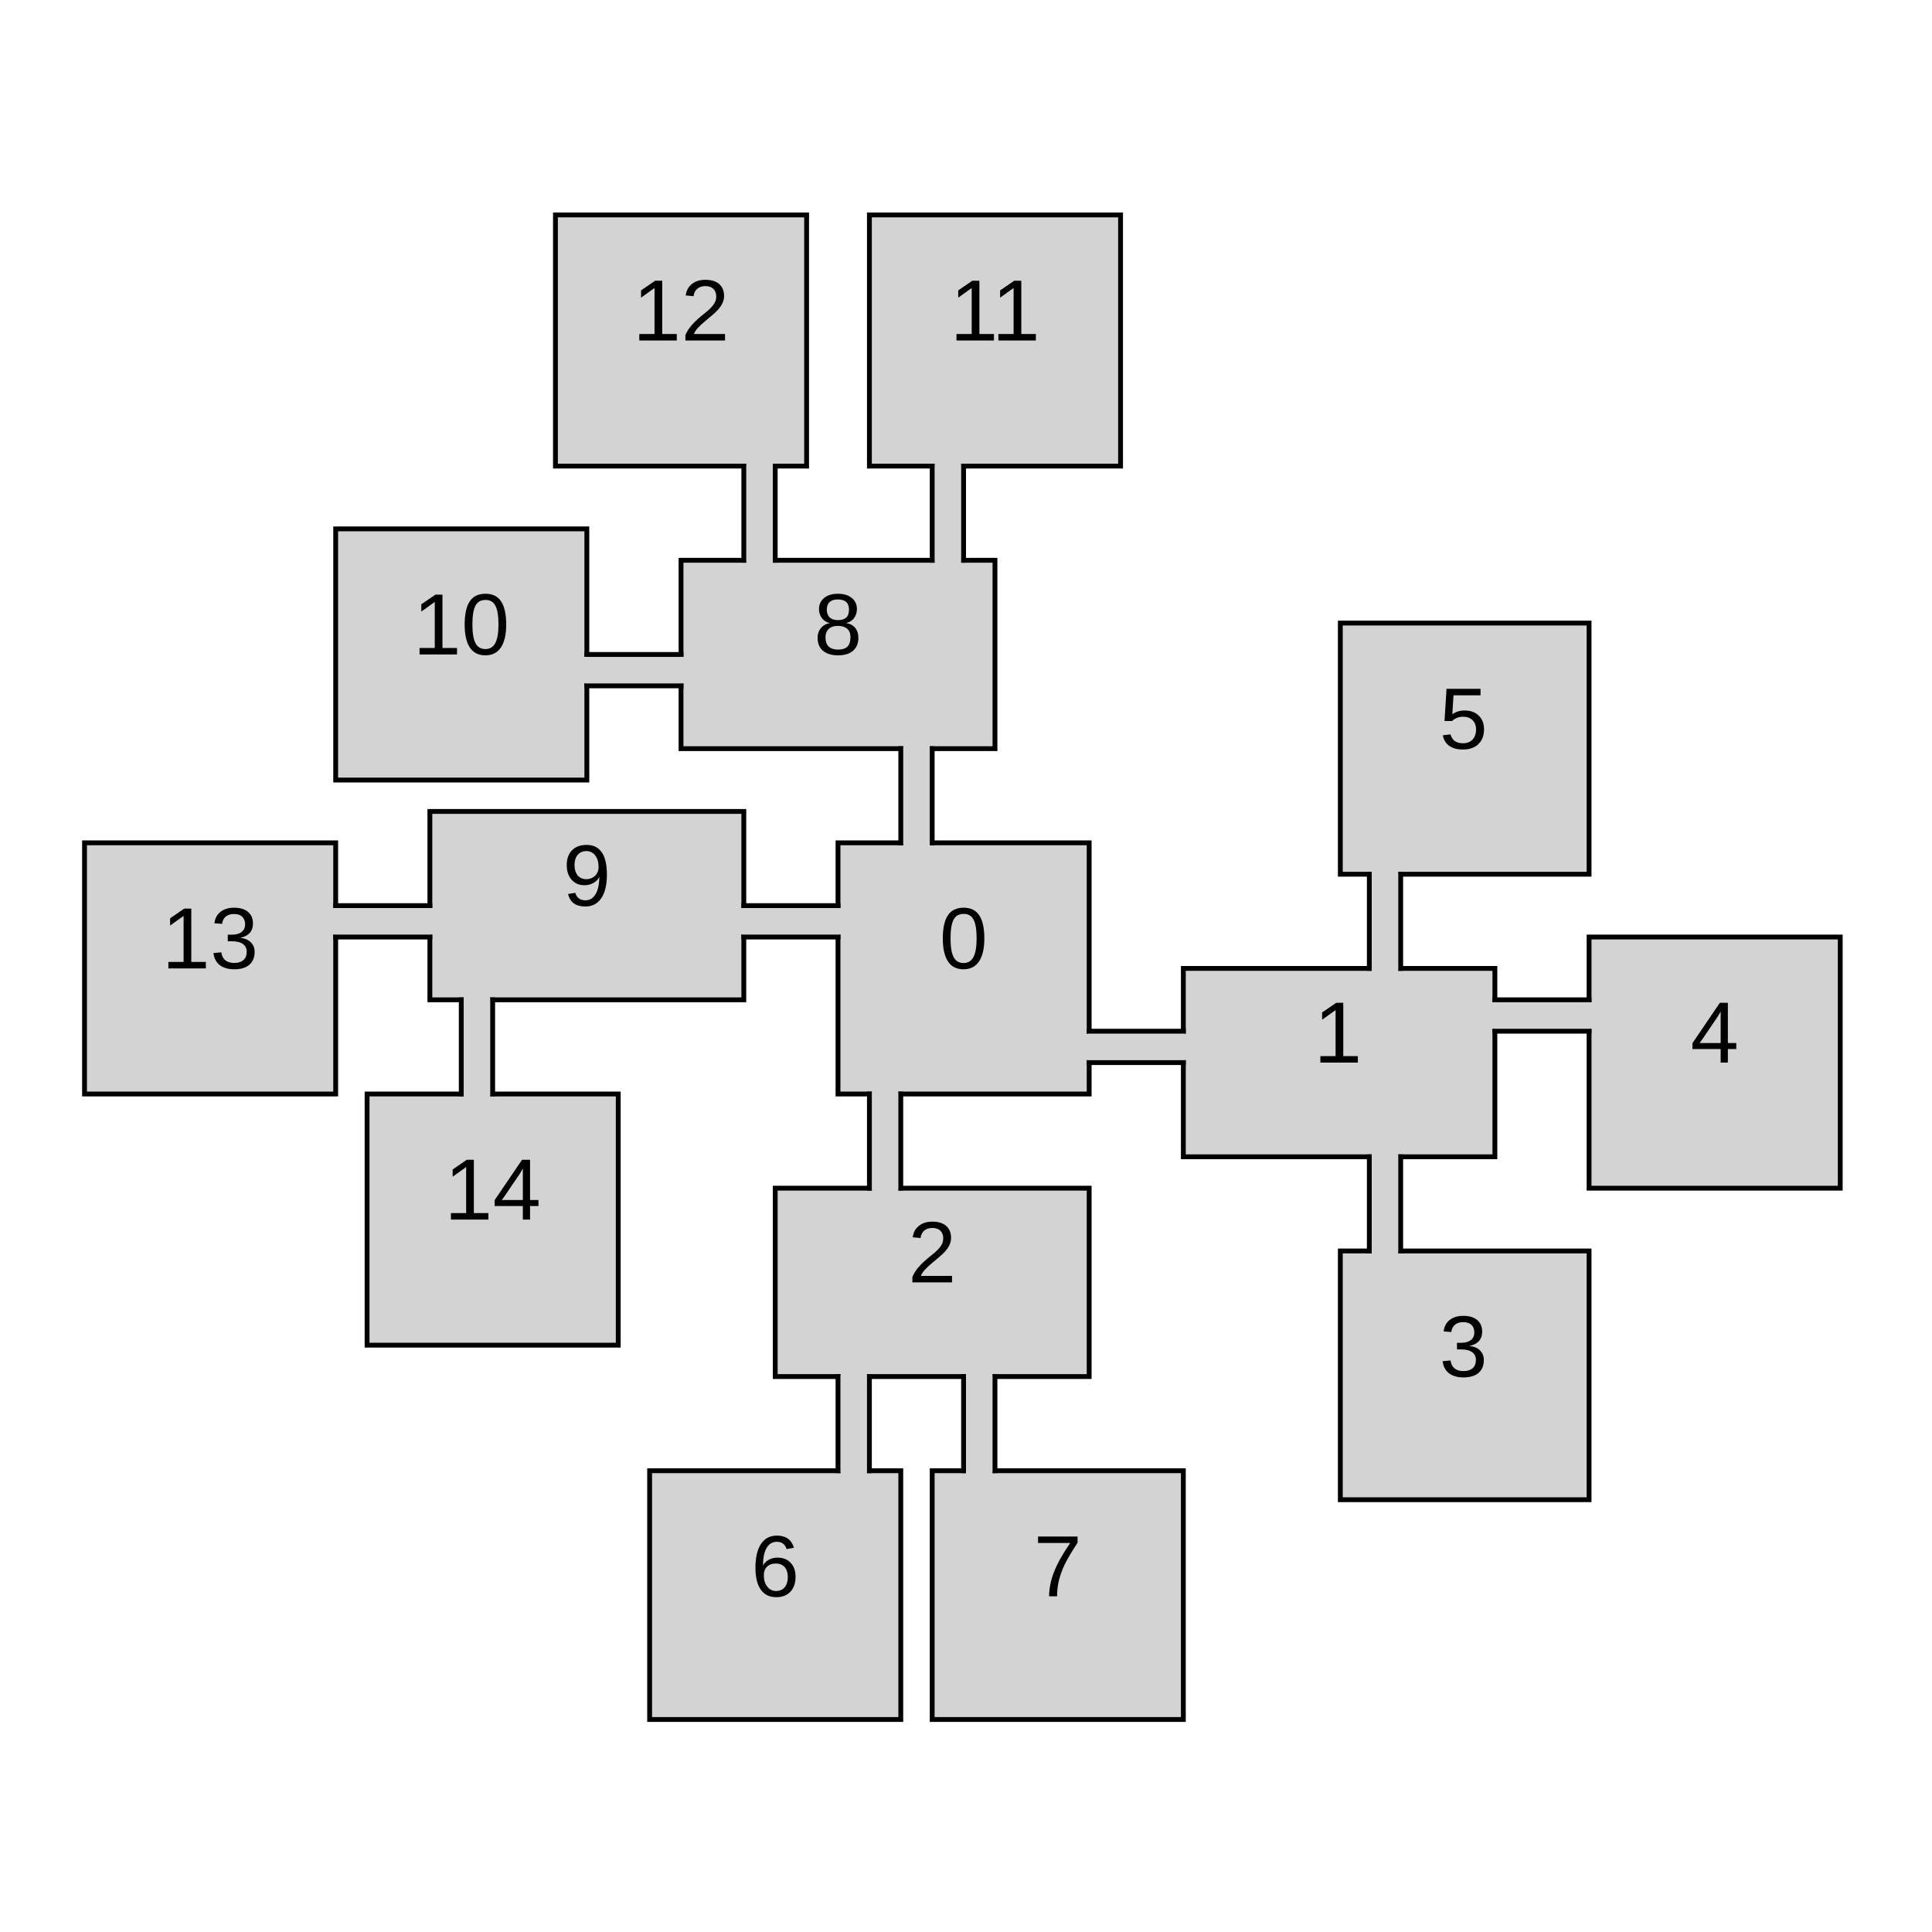
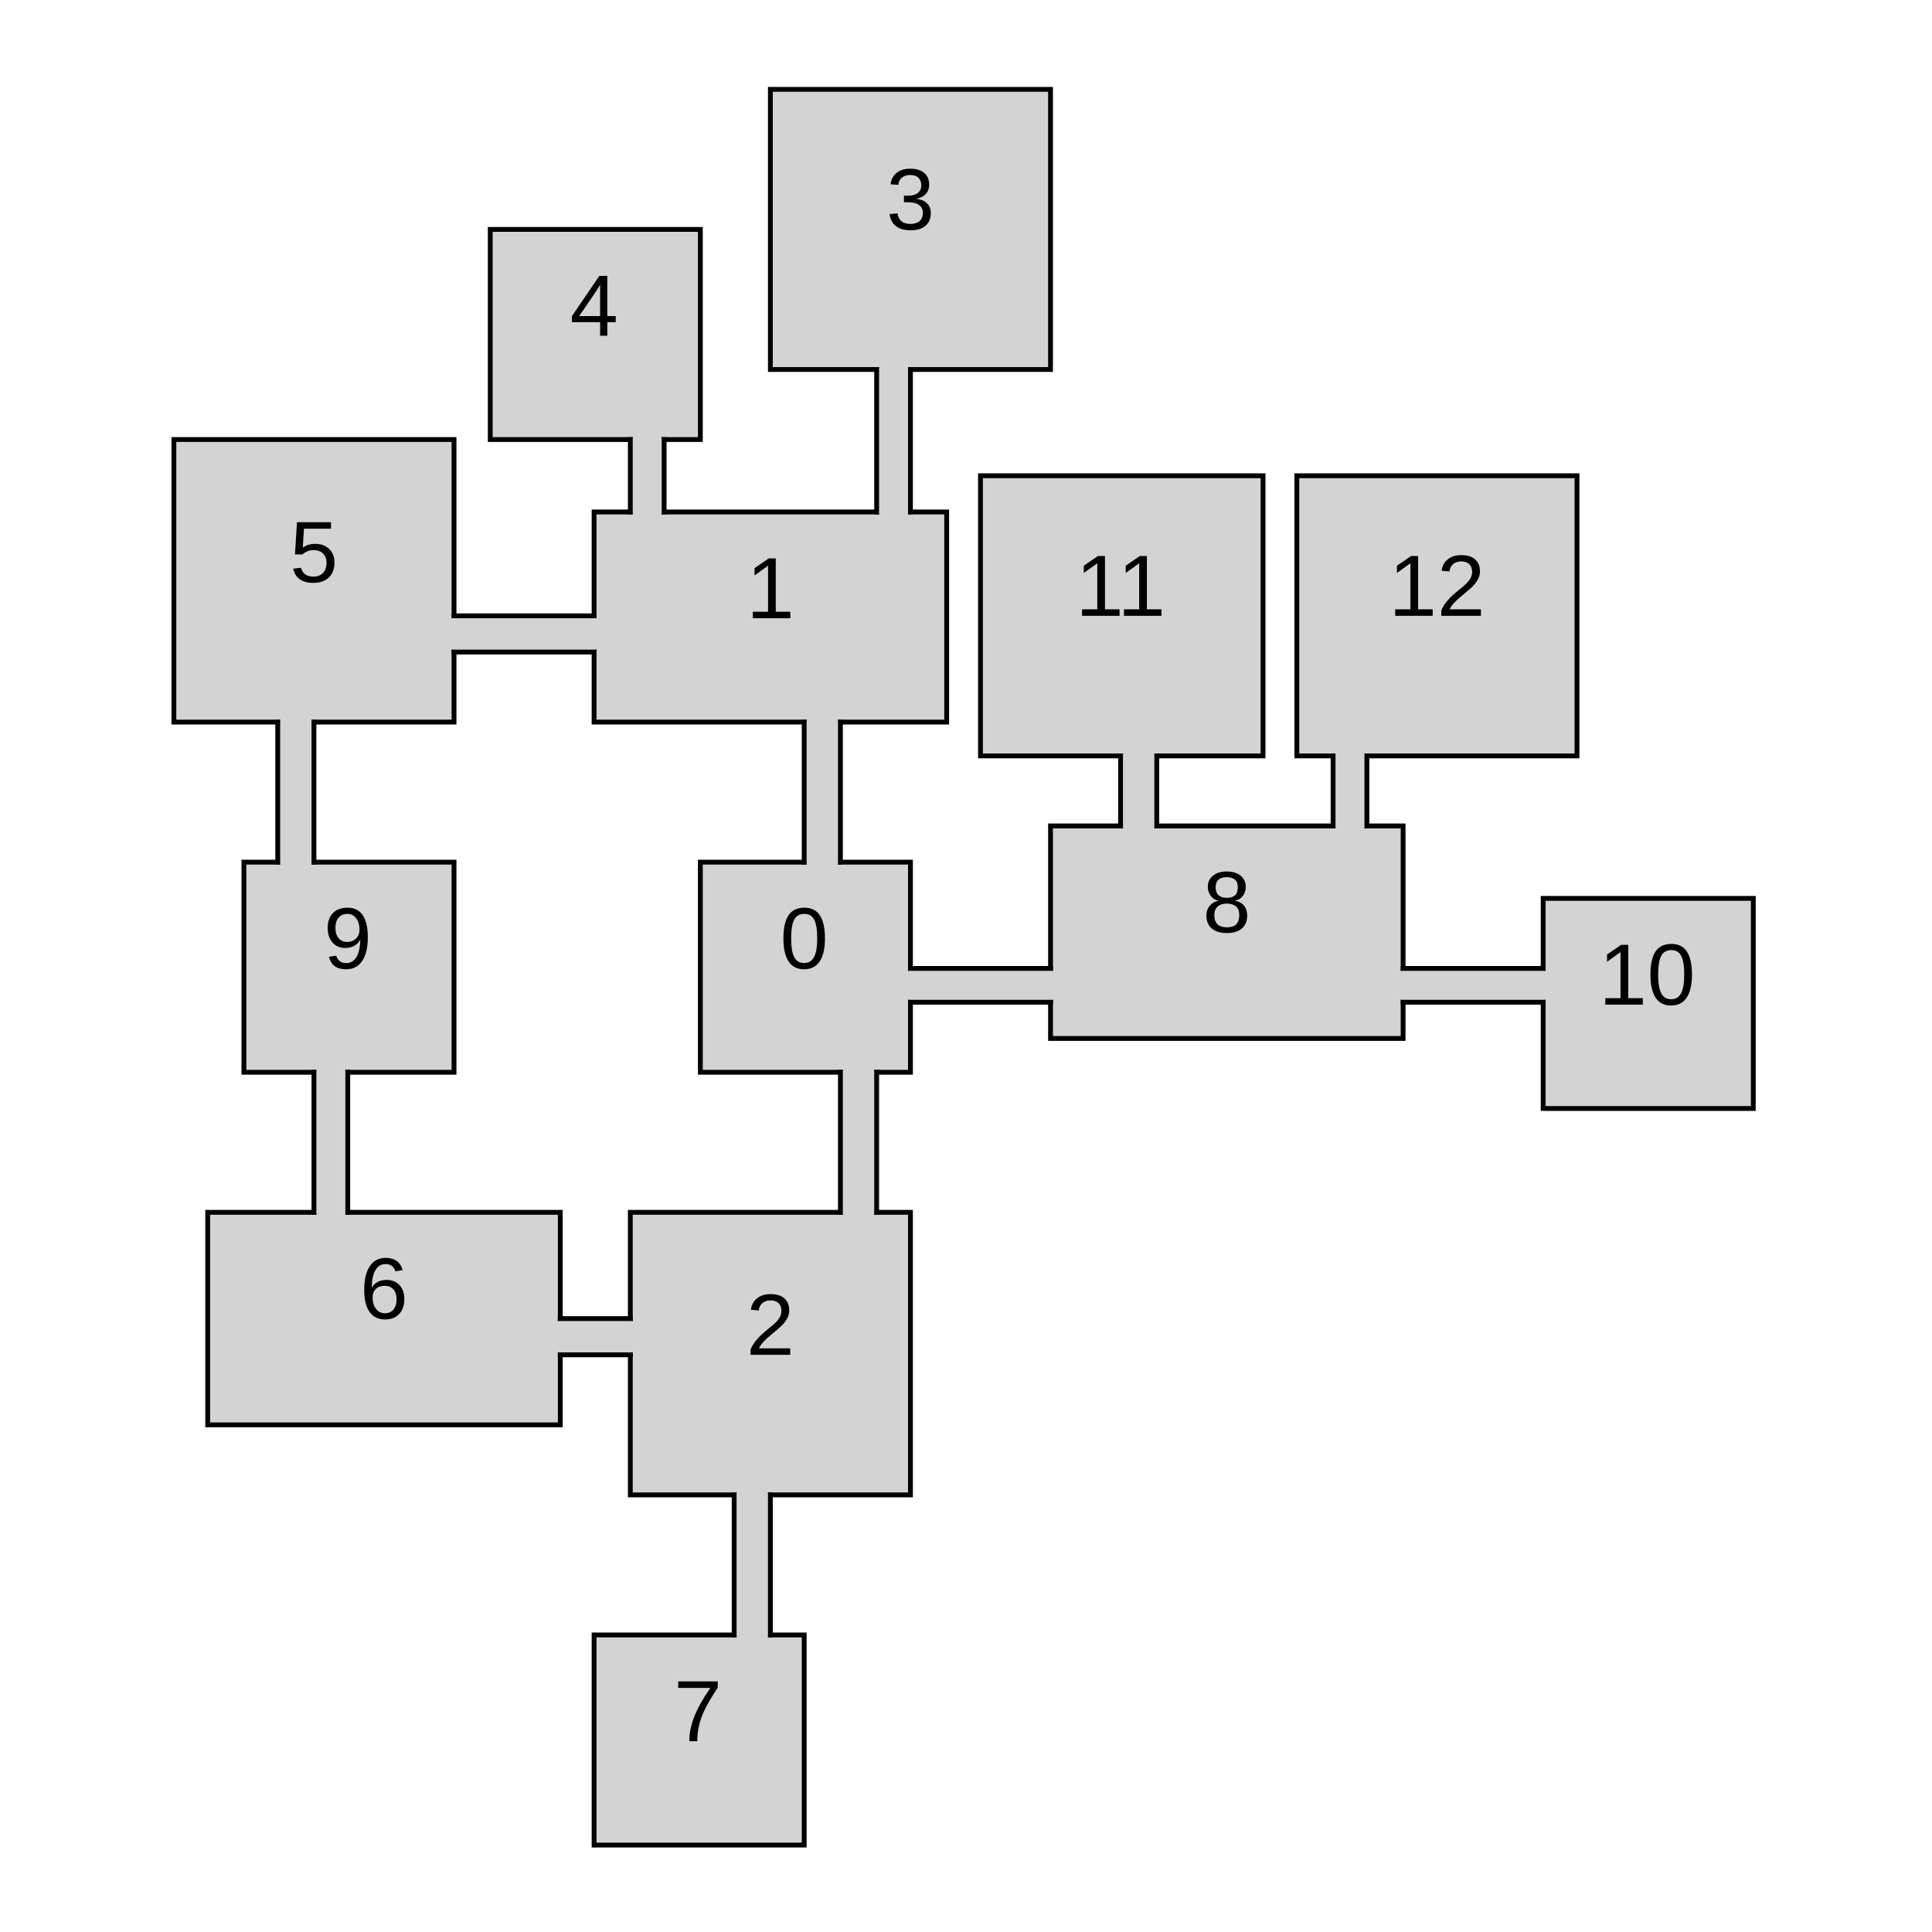
<svg xmlns="http://www.w3.org/2000/svg" viewBox="0 0 800 800">
-   <polygon points="347,453 347,349 451,349 451,453 " style="fill:rgb(211,211,211);stroke:rgb(211,211,211)" />
-   <path d="M 451 440 L 451 453 L 373 453 M 360 453 L 347 453 L 347 388 M 347 375 L 347 349 L 373 349 M 386 349 L 451 349 L 451 427 M 451 440 " fill="none" stroke="black" stroke-linecap="square" stroke-width="2" />
-   <text x="399" y="401" alignment-baseline="middle" text-anchor="middle" style="font-family: arial;" font-size="36">0</text>
-   <polygon points="490,401 619,401 619,479 490,479 " style="fill:rgb(211,211,211);stroke:rgb(211,211,211)" />
-   <path d="M 567 479 L 490 479 L 490 440 M 490 427 L 490 401 L 567 401 M 580 401 L 619 401 L 619 414 M 619 427 L 619 479 L 580 479 M 567 479 " fill="none" stroke="black" stroke-linecap="square" stroke-width="2" />
-   <text x="554" y="440" alignment-baseline="middle" text-anchor="middle" style="font-family: arial;" font-size="36">1</text>
-   <polygon points="321,492 451,492 451,570 321,570 " style="fill:rgb(211,211,211);stroke:rgb(211,211,211)" />
-   <path d="M 347 570 L 321 570 L 321 492 L 360 492 M 373 492 L 451 492 L 451 570 L 412 570 M 399 570 L 360 570 M 347 570 " fill="none" stroke="black" stroke-linecap="square" stroke-width="2" />
-   <text x="386" y="531" alignment-baseline="middle" text-anchor="middle" style="font-family: arial;" font-size="36">2</text>
-   <polygon points="555,621 555,518 658,518 658,621 " style="fill:rgb(211,211,211);stroke:rgb(211,211,211)" />
-   <path d="M 658 518 L 658 621 L 555 621 L 555 518 L 567 518 M 580 518 L 658 518 " fill="none" stroke="black" stroke-linecap="square" stroke-width="2" />
-   <text x="606" y="570" alignment-baseline="middle" text-anchor="middle" style="font-family: arial;" font-size="36">3</text>
-   <polygon points="658,492 658,388 762,388 762,492 " style="fill:rgb(211,211,211);stroke:rgb(211,211,211)" />
-   <path d="M 762 388 L 762 492 L 658 492 L 658 427 M 658 414 L 658 388 L 762 388 " fill="none" stroke="black" stroke-linecap="square" stroke-width="2" />
-   <text x="710" y="440" alignment-baseline="middle" text-anchor="middle" style="font-family: arial;" font-size="36">4</text>
-   <polygon points="555,258 658,258 658,362 555,362 " style="fill:rgb(211,211,211);stroke:rgb(211,211,211)" />
-   <path d="M 567 362 L 555 362 L 555 258 L 658 258 L 658 362 L 580 362 M 567 362 " fill="none" stroke="black" stroke-linecap="square" stroke-width="2" />
-   <text x="606" y="310" alignment-baseline="middle" text-anchor="middle" style="font-family: arial;" font-size="36">5</text>
-   <polygon points="269,609 373,609 373,712 269,712 " style="fill:rgb(211,211,211);stroke:rgb(211,211,211)" />
-   <path d="M 373 712 L 269 712 L 269 609 L 347 609 M 360 609 L 373 609 L 373 712 " fill="none" stroke="black" stroke-linecap="square" stroke-width="2" />
-   <text x="321" y="661" alignment-baseline="middle" text-anchor="middle" style="font-family: arial;" font-size="36">6</text>
-   <polygon points="386,609 490,609 490,712 386,712 " style="fill:rgb(211,211,211);stroke:rgb(211,211,211)" />
-   <path d="M 490 712 L 386 712 L 386 609 L 399 609 M 412 609 L 490 609 L 490 712 " fill="none" stroke="black" stroke-linecap="square" stroke-width="2" />
-   <text x="438" y="661" alignment-baseline="middle" text-anchor="middle" style="font-family: arial;" font-size="36">7</text>
-   <polygon points="282,232 412,232 412,310 282,310 " style="fill:rgb(211,211,211);stroke:rgb(211,211,211)" />
-   <path d="M 373 310 L 282 310 L 282 284 M 282 271 L 282 232 L 308 232 M 321 232 L 386 232 M 399 232 L 412 232 L 412 310 L 386 310 M 373 310 " fill="none" stroke="black" stroke-linecap="square" stroke-width="2" />
-   <text x="347" y="271" alignment-baseline="middle" text-anchor="middle" style="font-family: arial;" font-size="36">8</text>
-   <polygon points="178,336 308,336 308,414 178,414 " style="fill:rgb(211,211,211);stroke:rgb(211,211,211)" />
-   <path d="M 191 414 L 178 414 L 178 388 M 178 375 L 178 336 L 308 336 L 308 375 M 308 388 L 308 414 L 204 414 M 191 414 " fill="none" stroke="black" stroke-linecap="square" stroke-width="2" />
-   <text x="243" y="375" alignment-baseline="middle" text-anchor="middle" style="font-family: arial;" font-size="36">9</text>
-   <polygon points="139,219 243,219 243,323 139,323 " style="fill:rgb(211,211,211);stroke:rgb(211,211,211)" />
-   <path d="M 243 323 L 139 323 L 139 219 L 243 219 L 243 271 M 243 284 L 243 323 " fill="none" stroke="black" stroke-linecap="square" stroke-width="2" />
-   <text x="191" y="271" alignment-baseline="middle" text-anchor="middle" style="font-family: arial;" font-size="36">10</text>
-   <polygon points="360,193 360,89 464,89 464,193 " style="fill:rgb(211,211,211);stroke:rgb(211,211,211)" />
-   <path d="M 464 89 L 464 193 L 399 193 M 386 193 L 360 193 L 360 89 L 464 89 " fill="none" stroke="black" stroke-linecap="square" stroke-width="2" />
-   <text x="412" y="141" alignment-baseline="middle" text-anchor="middle" style="font-family: arial;" font-size="36">11</text>
-   <polygon points="230,89 334,89 334,193 230,193 " style="fill:rgb(211,211,211);stroke:rgb(211,211,211)" />
-   <path d="M 308 193 L 230 193 L 230 89 L 334 89 L 334 193 L 321 193 M 308 193 " fill="none" stroke="black" stroke-linecap="square" stroke-width="2" />
-   <text x="282" y="141" alignment-baseline="middle" text-anchor="middle" style="font-family: arial;" font-size="36">12</text>
-   <polygon points="35,349 139,349 139,453 35,453 " style="fill:rgb(211,211,211);stroke:rgb(211,211,211)" />
-   <path d="M 139 453 L 35 453 L 35 349 L 139 349 L 139 375 M 139 388 L 139 453 " fill="none" stroke="black" stroke-linecap="square" stroke-width="2" />
-   <text x="87" y="401" alignment-baseline="middle" text-anchor="middle" style="font-family: arial;" font-size="36">13</text>
-   <polygon points="152,453 256,453 256,557 152,557 " style="fill:rgb(211,211,211);stroke:rgb(211,211,211)" />
-   <path d="M 256 557 L 152 557 L 152 453 L 191 453 M 204 453 L 256 453 L 256 557 " fill="none" stroke="black" stroke-linecap="square" stroke-width="2" />
-   <text x="204" y="505" alignment-baseline="middle" text-anchor="middle" style="font-family: arial;" font-size="36">14</text>
-   <polygon points="451,440 451,427 490,427 490,440 " style="fill:rgb(211,211,211);stroke:rgb(211,211,211)" />
-   <path d="M 490 440 L 490 440 L 451 440 L 451 440 M 451 427 L 490 427 L 490 427 M 490 440 " fill="none" stroke="black" stroke-linecap="square" stroke-width="2" />
-   <polygon points="360,453 373,453 373,492 360,492 " style="fill:rgb(211,211,211);stroke:rgb(211,211,211)" />
-   <path d="M 360 492 L 360 492 L 360 453 L 360 453 M 373 453 L 373 492 L 373 492 M 360 492 " fill="none" stroke="black" stroke-linecap="square" stroke-width="2" />
-   <polygon points="373,310 386,310 386,349 373,349 " style="fill:rgb(211,211,211);stroke:rgb(211,211,211)" />
-   <path d="M 373 349 L 373 349 L 373 310 L 373 310 M 386 310 L 386 349 L 386 349 M 373 349 " fill="none" stroke="black" stroke-linecap="square" stroke-width="2" />
-   <polygon points="308,388 308,375 347,375 347,388 " style="fill:rgb(211,211,211);stroke:rgb(211,211,211)" />
-   <path d="M 347 388 L 347 388 L 308 388 L 308 388 M 308 375 L 347 375 L 347 375 M 347 388 " fill="none" stroke="black" stroke-linecap="square" stroke-width="2" />
-   <polygon points="567,479 580,479 580,518 567,518 " style="fill:rgb(211,211,211);stroke:rgb(211,211,211)" />
-   <path d="M 567 518 L 567 518 L 567 479 L 567 479 M 580 479 L 580 518 L 580 518 M 567 518 " fill="none" stroke="black" stroke-linecap="square" stroke-width="2" />
-   <polygon points="619,427 619,414 658,414 658,427 " style="fill:rgb(211,211,211);stroke:rgb(211,211,211)" />
-   <path d="M 658 427 L 658 427 L 619 427 L 619 427 M 619 414 L 658 414 L 658 414 M 658 427 " fill="none" stroke="black" stroke-linecap="square" stroke-width="2" />
-   <polygon points="567,362 580,362 580,401 567,401 " style="fill:rgb(211,211,211);stroke:rgb(211,211,211)" />
-   <path d="M 567 401 L 567 401 L 567 362 L 567 362 M 580 362 L 580 401 L 580 401 M 567 401 " fill="none" stroke="black" stroke-linecap="square" stroke-width="2" />
-   <polygon points="347,570 360,570 360,609 347,609 " style="fill:rgb(211,211,211);stroke:rgb(211,211,211)" />
-   <path d="M 347 609 L 347 609 L 347 570 L 347 570 M 360 570 L 360 609 L 360 609 M 347 609 " fill="none" stroke="black" stroke-linecap="square" stroke-width="2" />
-   <polygon points="399,570 412,570 412,609 399,609 " style="fill:rgb(211,211,211);stroke:rgb(211,211,211)" />
-   <path d="M 399 609 L 399 609 L 399 570 L 399 570 M 412 570 L 412 609 L 412 609 M 399 609 " fill="none" stroke="black" stroke-linecap="square" stroke-width="2" />
-   <polygon points="243,284 243,271 282,271 282,284 " style="fill:rgb(211,211,211);stroke:rgb(211,211,211)" />
-   <path d="M 282 284 L 282 284 L 243 284 L 243 284 M 243 271 L 282 271 L 282 271 M 282 284 " fill="none" stroke="black" stroke-linecap="square" stroke-width="2" />
-   <polygon points="386,193 399,193 399,232 386,232 " style="fill:rgb(211,211,211);stroke:rgb(211,211,211)" />
-   <path d="M 386 232 L 386 232 L 386 193 L 386 193 M 399 193 L 399 232 L 399 232 M 386 232 " fill="none" stroke="black" stroke-linecap="square" stroke-width="2" />
-   <polygon points="308,193 321,193 321,232 308,232 " style="fill:rgb(211,211,211);stroke:rgb(211,211,211)" />
-   <path d="M 308 232 L 308 232 L 308 193 L 308 193 M 321 193 L 321 232 L 321 232 M 308 232 " fill="none" stroke="black" stroke-linecap="square" stroke-width="2" />
-   <polygon points="139,388 139,375 178,375 178,388 " style="fill:rgb(211,211,211);stroke:rgb(211,211,211)" />
-   <path d="M 178 388 L 178 388 L 139 388 L 139 388 M 139 375 L 178 375 L 178 375 M 178 388 " fill="none" stroke="black" stroke-linecap="square" stroke-width="2" />
-   <polygon points="191,414 204,414 204,453 191,453 " style="fill:rgb(211,211,211);stroke:rgb(211,211,211)" />
-   <path d="M 191 453 L 191 453 L 191 414 L 191 414 M 204 414 L 204 453 L 204 453 M 191 453 " fill="none" stroke="black" stroke-linecap="square" stroke-width="2" />
+   <polygon points="290,444 290,357 377,357 377,444 " style="fill:rgb(211,211,211);stroke:rgb(211,211,211)" />
+   <path d="M 377 415 L 377 444 L 363 444 M 348 444 L 290 444 L 290 357 L 333 357 M 348 357 L 377 357 L 377 401 M 377 415 " fill="none" stroke="black" stroke-linecap="square" stroke-width="2" />
+   <text x="333" y="401" alignment-baseline="middle" text-anchor="middle" style="font-family: arial;" font-size="36">0</text>
+   <polygon points="246,212 392,212 392,299 246,299 " style="fill:rgb(211,211,211);stroke:rgb(211,211,211)" />
+   <path d="M 333 299 L 246 299 L 246 270 M 246 255 L 246 212 L 261 212 M 275 212 L 363 212 M 377 212 L 392 212 L 392 299 L 348 299 M 333 299 " fill="none" stroke="black" stroke-linecap="square" stroke-width="2" />
+   <text x="319" y="256" alignment-baseline="middle" text-anchor="middle" style="font-family: arial;" font-size="36">1</text>
+   <polygon points="261,502 377,502 377,619 261,619 " style="fill:rgb(211,211,211);stroke:rgb(211,211,211)" />
+   <path d="M 304 619 L 261 619 L 261 561 M 261 546 L 261 502 L 348 502 M 363 502 L 377 502 L 377 619 L 319 619 M 304 619 " fill="none" stroke="black" stroke-linecap="square" stroke-width="2" />
+   <text x="319" y="561" alignment-baseline="middle" text-anchor="middle" style="font-family: arial;" font-size="36">2</text>
+   <polygon points="319,153 319,37 435,37 435,153 " style="fill:rgb(211,211,211);stroke:rgb(211,211,211)" />
+   <path d="M 435 37 L 435 153 L 377 153 M 363 153 L 319 153 L 319 37 L 435 37 " fill="none" stroke="black" stroke-linecap="square" stroke-width="2" />
+   <text x="377" y="95" alignment-baseline="middle" text-anchor="middle" style="font-family: arial;" font-size="36">3</text>
+   <polygon points="203,95 290,95 290,182 203,182 " style="fill:rgb(211,211,211);stroke:rgb(211,211,211)" />
+   <path d="M 261 182 L 203 182 L 203 95 L 290 95 L 290 182 L 275 182 M 261 182 " fill="none" stroke="black" stroke-linecap="square" stroke-width="2" />
+   <text x="246" y="139" alignment-baseline="middle" text-anchor="middle" style="font-family: arial;" font-size="36">4</text>
+   <polygon points="72,182 188,182 188,299 72,299 " style="fill:rgb(211,211,211);stroke:rgb(211,211,211)" />
+   <path d="M 115 299 L 72 299 L 72 182 L 188 182 L 188 255 M 188 270 L 188 299 L 130 299 M 115 299 " fill="none" stroke="black" stroke-linecap="square" stroke-width="2" />
+   <text x="130" y="241" alignment-baseline="middle" text-anchor="middle" style="font-family: arial;" font-size="36">5</text>
+   <polygon points="86,502 232,502 232,590 86,590 " style="fill:rgb(211,211,211);stroke:rgb(211,211,211)" />
+   <path d="M 232 590 L 86 590 L 86 502 L 130 502 M 144 502 L 232 502 L 232 546 M 232 561 L 232 590 " fill="none" stroke="black" stroke-linecap="square" stroke-width="2" />
+   <text x="159" y="546" alignment-baseline="middle" text-anchor="middle" style="font-family: arial;" font-size="36">6</text>
+   <polygon points="246,677 333,677 333,764 246,764 " style="fill:rgb(211,211,211);stroke:rgb(211,211,211)" />
+   <path d="M 333 764 L 246 764 L 246 677 L 304 677 M 319 677 L 333 677 L 333 764 " fill="none" stroke="black" stroke-linecap="square" stroke-width="2" />
+   <text x="289" y="721" alignment-baseline="middle" text-anchor="middle" style="font-family: arial;" font-size="36">7</text>
+   <polygon points="435,342 581,342 581,430 435,430 " style="fill:rgb(211,211,211);stroke:rgb(211,211,211)" />
+   <path d="M 581 430 L 435 430 L 435 415 M 435 401 L 435 342 L 464 342 M 479 342 L 552 342 M 566 342 L 581 342 L 581 401 M 581 415 L 581 430 " fill="none" stroke="black" stroke-linecap="square" stroke-width="2" />
+   <text x="508" y="386" alignment-baseline="middle" text-anchor="middle" style="font-family: arial;" font-size="36">8</text>
+   <polygon points="101,444 101,357 188,357 188,444 " style="fill:rgb(211,211,211);stroke:rgb(211,211,211)" />
+   <path d="M 188 357 L 188 444 L 144 444 M 130 444 L 101 444 L 101 357 L 115 357 M 130 357 L 188 357 " fill="none" stroke="black" stroke-linecap="square" stroke-width="2" />
+   <text x="144" y="401" alignment-baseline="middle" text-anchor="middle" style="font-family: arial;" font-size="36">9</text>
+   <polygon points="639,459 639,372 726,372 726,459 " style="fill:rgb(211,211,211);stroke:rgb(211,211,211)" />
+   <path d="M 726 372 L 726 459 L 639 459 L 639 415 M 639 401 L 639 372 L 726 372 " fill="none" stroke="black" stroke-linecap="square" stroke-width="2" />
+   <text x="682" y="416" alignment-baseline="middle" text-anchor="middle" style="font-family: arial;" font-size="36">10</text>
+   <polygon points="406,197 523,197 523,313 406,313 " style="fill:rgb(211,211,211);stroke:rgb(211,211,211)" />
+   <path d="M 464 313 L 406 313 L 406 197 L 523 197 L 523 313 L 479 313 M 464 313 " fill="none" stroke="black" stroke-linecap="square" stroke-width="2" />
+   <text x="464" y="255" alignment-baseline="middle" text-anchor="middle" style="font-family: arial;" font-size="36">11</text>
+   <polygon points="537,197 653,197 653,313 537,313 " style="fill:rgb(211,211,211);stroke:rgb(211,211,211)" />
+   <path d="M 552 313 L 537 313 L 537 197 L 653 197 L 653 313 L 566 313 M 552 313 " fill="none" stroke="black" stroke-linecap="square" stroke-width="2" />
+   <text x="595" y="255" alignment-baseline="middle" text-anchor="middle" style="font-family: arial;" font-size="36">12</text>
+   <polygon points="333,299 348,299 348,357 333,357 " style="fill:rgb(211,211,211);stroke:rgb(211,211,211)" />
+   <path d="M 333 357 L 333 357 L 333 299 L 333 299 M 348 299 L 348 357 L 348 357 M 333 357 " fill="none" stroke="black" stroke-linecap="square" stroke-width="2" />
+   <polygon points="348,444 363,444 363,502 348,502 " style="fill:rgb(211,211,211);stroke:rgb(211,211,211)" />
+   <path d="M 348 502 L 348 502 L 348 444 L 348 444 M 363 444 L 363 502 L 363 502 M 348 502 " fill="none" stroke="black" stroke-linecap="square" stroke-width="2" />
+   <polygon points="377,415 377,401 435,401 435,415 " style="fill:rgb(211,211,211);stroke:rgb(211,211,211)" />
+   <path d="M 435 415 L 435 415 L 377 415 L 377 415 M 377 401 L 435 401 L 435 401 M 435 415 " fill="none" stroke="black" stroke-linecap="square" stroke-width="2" />
+   <polygon points="363,153 377,153 377,212 363,212 " style="fill:rgb(211,211,211);stroke:rgb(211,211,211)" />
+   <path d="M 363 212 L 363 212 L 363 153 L 363 153 M 377 153 L 377 212 L 377 212 M 363 212 " fill="none" stroke="black" stroke-linecap="square" stroke-width="2" />
+   <polygon points="261,182 275,182 275,212 261,212 " style="fill:rgb(211,211,211);stroke:rgb(211,211,211)" />
+   <path d="M 261 212 L 261 212 L 261 182 L 261 182 M 275 182 L 275 212 L 275 212 M 261 212 " fill="none" stroke="black" stroke-linecap="square" stroke-width="2" />
+   <polygon points="188,270 188,255 246,255 246,270 " style="fill:rgb(211,211,211);stroke:rgb(211,211,211)" />
+   <path d="M 246 270 L 246 270 L 188 270 L 188 270 M 188 255 L 246 255 L 246 255 M 246 270 " fill="none" stroke="black" stroke-linecap="square" stroke-width="2" />
+   <polygon points="232,561 232,546 261,546 261,561 " style="fill:rgb(211,211,211);stroke:rgb(211,211,211)" />
+   <path d="M 261 561 L 261 561 L 232 561 L 232 561 M 232 546 L 261 546 L 261 546 M 261 561 " fill="none" stroke="black" stroke-linecap="square" stroke-width="2" />
+   <polygon points="304,619 319,619 319,677 304,677 " style="fill:rgb(211,211,211);stroke:rgb(211,211,211)" />
+   <path d="M 304 677 L 304 677 L 304 619 L 304 619 M 319 619 L 319 677 L 319 677 M 304 677 " fill="none" stroke="black" stroke-linecap="square" stroke-width="2" />
+   <polygon points="115,299 130,299 130,357 115,357 " style="fill:rgb(211,211,211);stroke:rgb(211,211,211)" />
+   <path d="M 115 357 L 115 357 L 115 299 L 115 299 M 130 299 L 130 357 L 130 357 M 115 357 " fill="none" stroke="black" stroke-linecap="square" stroke-width="2" />
+   <polygon points="130,444 144,444 144,502 130,502 " style="fill:rgb(211,211,211);stroke:rgb(211,211,211)" />
+   <path d="M 130 502 L 130 502 L 130 444 L 130 444 M 144 444 L 144 502 L 144 502 M 130 502 " fill="none" stroke="black" stroke-linecap="square" stroke-width="2" />
+   <polygon points="581,415 581,401 639,401 639,415 " style="fill:rgb(211,211,211);stroke:rgb(211,211,211)" />
+   <path d="M 639 415 L 639 415 L 581 415 L 581 415 M 581 401 L 639 401 L 639 401 M 639 415 " fill="none" stroke="black" stroke-linecap="square" stroke-width="2" />
+   <polygon points="464,313 479,313 479,342 464,342 " style="fill:rgb(211,211,211);stroke:rgb(211,211,211)" />
+   <path d="M 464 342 L 464 342 L 464 313 L 464 313 M 479 313 L 479 342 L 479 342 M 464 342 " fill="none" stroke="black" stroke-linecap="square" stroke-width="2" />
+   <polygon points="552,313 566,313 566,342 552,342 " style="fill:rgb(211,211,211);stroke:rgb(211,211,211)" />
+   <path d="M 552 342 L 552 342 L 552 313 L 552 313 M 566 313 L 566 342 L 566 342 M 552 342 " fill="none" stroke="black" stroke-linecap="square" stroke-width="2" />
</svg>
